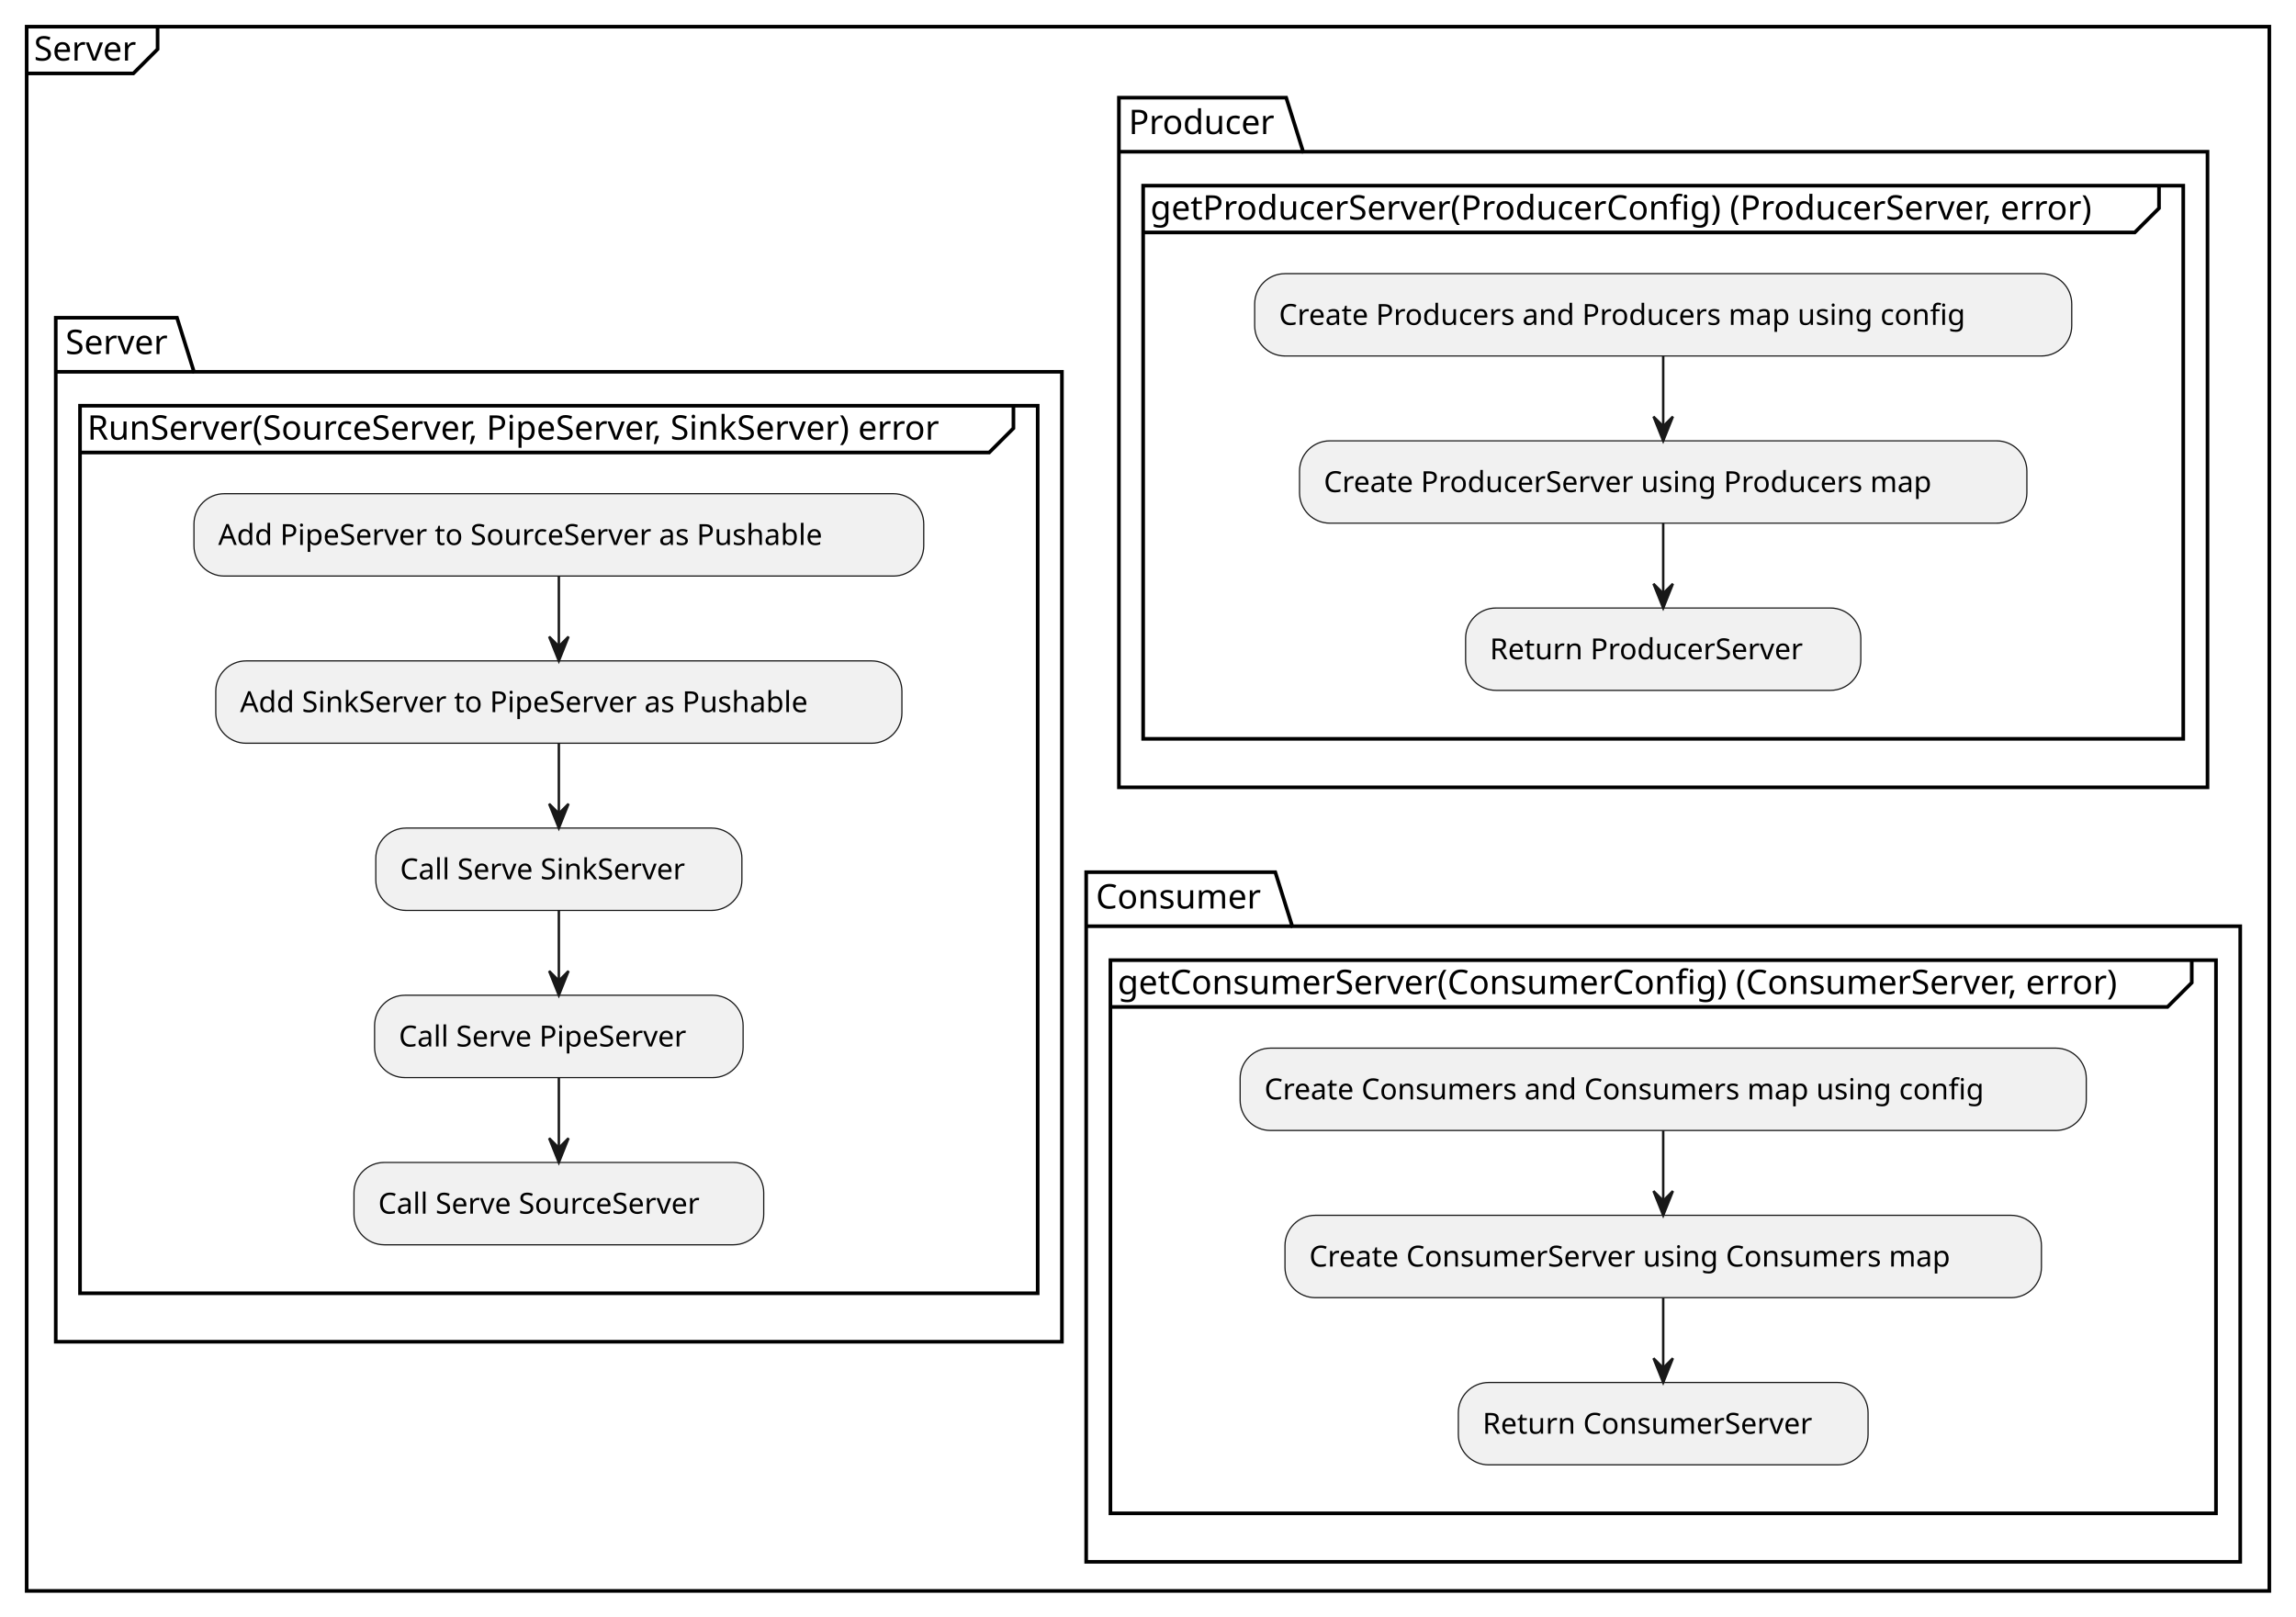
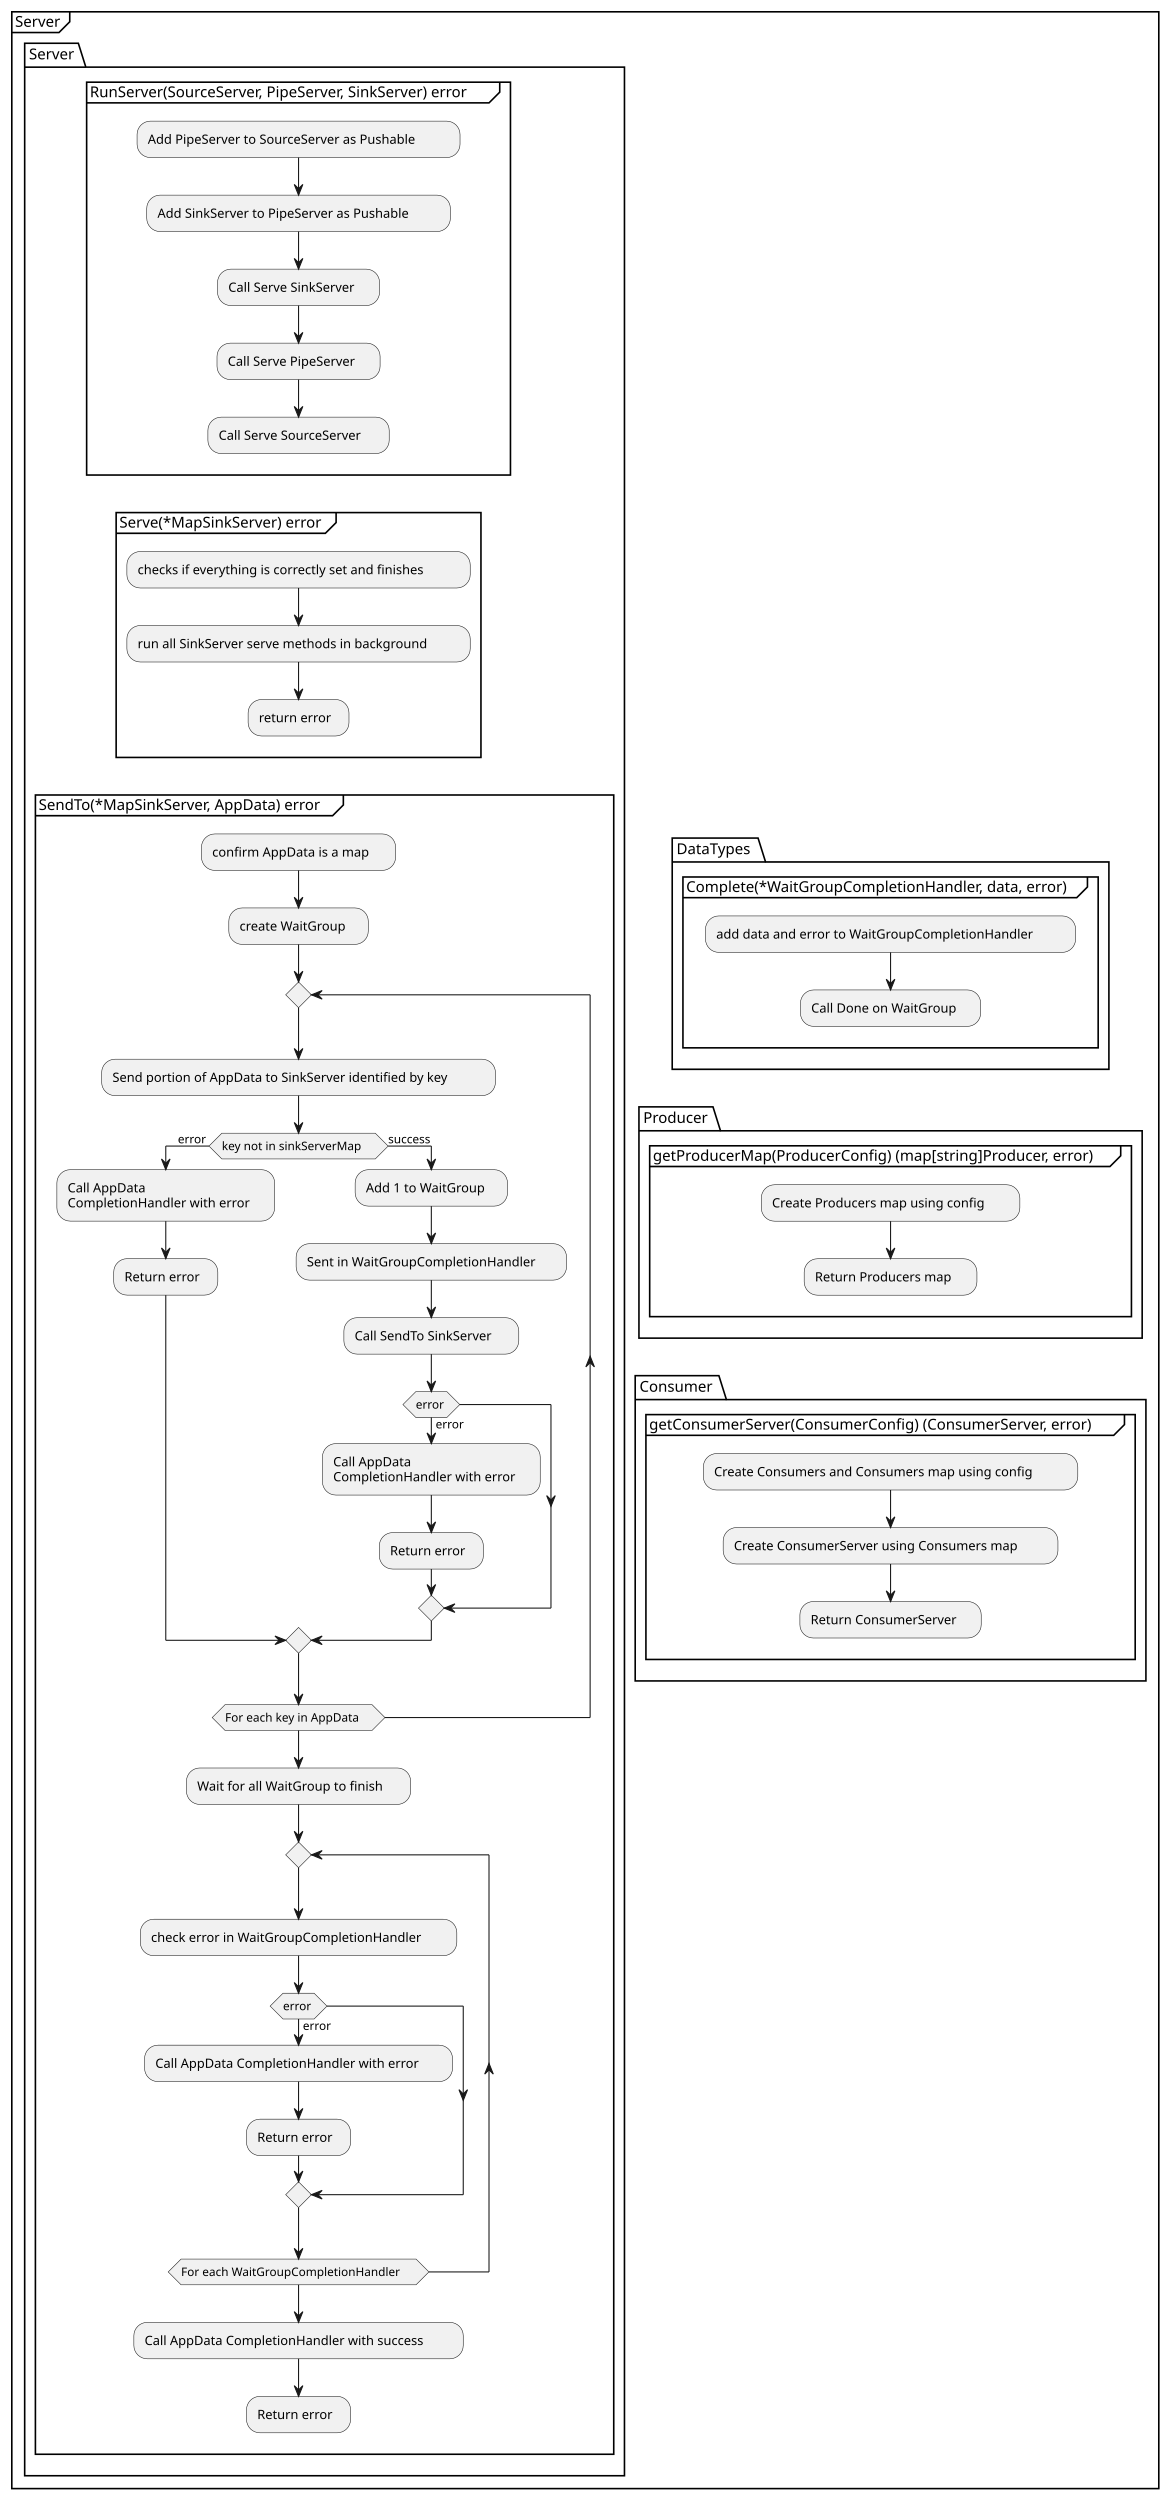
- <svg xmlns="http://www.w3.org/2000/svg" contentStyleType="text/css" height="667px" preserveAspectRatio="none" style="width:947px;height:667px;background:#FFFFFF;" version="1.1" viewBox="0 0 947 667" width="947px" zoomAndPan="magnify">
+ <svg xmlns="http://www.w3.org/2000/svg" contentStyleType="text/css" height="2330px" preserveAspectRatio="none" style="width:1091px;height:2330px;background:#FFFFFF;" version="1.1" viewBox="0 0 1091 2330" width="1091px" zoomAndPan="magnify">
  <defs />
  <g>
-     <rect fill="none" height="645.297" style="stroke:#000000;stroke-width:1.5;" width="925" x="11" y="11" />
+     <rect fill="none" height="2308.375" style="stroke:#000000;stroke-width:1.5;" width="1069" x="11" y="11" />
    <path d="M65,11 L65,20.297 L55,30.297 L11,30.297 " fill="none" style="stroke:#000000;stroke-width:1.5;" />
    <text fill="#000000" font-family="sans-serif" font-size="14" lengthAdjust="spacing" textLength="44" x="14" y="24.995">Server</text>
-     <line style="stroke:none;stroke-width:1.5;" x1="230.5" x2="686" y1="35.297" y2="35.297" />
-     <polygon fill="none" points="23,131.078,73,131.078,80,153.375,438,153.375,438,553.516,23,553.516,23,131.078" style="stroke:#000000;stroke-width:1.5;" />
-     <line style="stroke:#000000;stroke-width:1.5;" x1="23" x2="80" y1="153.375" y2="153.375" />
-     <text fill="#000000" font-family="sans-serif" font-size="14" lengthAdjust="spacing" textLength="44" x="27" y="146.073">Server</text>
-     <rect fill="none" height="366.141" style="stroke:#000000;stroke-width:1.5;" width="395" x="33" y="167.375" />
-     <path d="M418,167.375 L418,176.672 L408,186.672 L33,186.672 " fill="none" style="stroke:#000000;stroke-width:1.5;" />
-     <text fill="#000000" font-family="sans-serif" font-size="14" lengthAdjust="spacing" textLength="375" x="36" y="181.37">RunServer(SourceServer, PipeServer, SinkServer) error</text>
-     <rect fill="#F1F1F1" height="33.969" rx="12.5" ry="12.5" style="stroke:#181818;stroke-width:0.5;" width="301" x="80" y="203.672" />
-     <text fill="#000000" font-family="sans-serif" font-size="12" lengthAdjust="spacing" textLength="281" x="90" y="224.81">Add PipeServer to SourceServer as Pushable</text>
-     <rect fill="#F1F1F1" height="33.969" rx="12.5" ry="12.5" style="stroke:#181818;stroke-width:0.5;" width="283" x="89" y="272.641" />
-     <text fill="#000000" font-family="sans-serif" font-size="12" lengthAdjust="spacing" textLength="263" x="99" y="293.779">Add SinkServer to PipeServer as Pushable</text>
-     <rect fill="#F1F1F1" height="33.969" rx="12.5" ry="12.5" style="stroke:#181818;stroke-width:0.5;" width="151" x="155" y="341.609" />
-     <text fill="#000000" font-family="sans-serif" font-size="12" lengthAdjust="spacing" textLength="131" x="165" y="362.748">Call Serve SinkServer</text>
-     <rect fill="#F1F1F1" height="33.969" rx="12.5" ry="12.5" style="stroke:#181818;stroke-width:0.5;" width="152" x="154.5" y="410.578" />
-     <text fill="#000000" font-family="sans-serif" font-size="12" lengthAdjust="spacing" textLength="132" x="164.5" y="431.717">Call Serve PipeServer</text>
-     <rect fill="#F1F1F1" height="33.969" rx="12.5" ry="12.5" style="stroke:#181818;stroke-width:0.5;" width="169" x="146" y="479.547" />
-     <text fill="#000000" font-family="sans-serif" font-size="12" lengthAdjust="spacing" textLength="149" x="156" y="500.685">Call Serve SourceServer</text>
-     <polygon fill="none" points="461.5,40.297,530.5,40.297,537.5,62.594,910.5,62.594,910.5,324.797,461.5,324.797,461.5,40.297" style="stroke:#000000;stroke-width:1.5;" />
-     <line style="stroke:#000000;stroke-width:1.5;" x1="461.5" x2="537.5" y1="62.594" y2="62.594" />
-     <text fill="#000000" font-family="sans-serif" font-size="14" lengthAdjust="spacing" textLength="63" x="465.5" y="55.292">Producer</text>
-     <rect fill="none" height="228.203" style="stroke:#000000;stroke-width:1.5;" width="429" x="471.5" y="76.594" />
-     <path d="M890.5,76.594 L890.5,85.891 L880.5,95.891 L471.5,95.891 " fill="none" style="stroke:#000000;stroke-width:1.5;" />
-     <text fill="#000000" font-family="sans-serif" font-size="14" lengthAdjust="spacing" textLength="409" x="474.5" y="90.589">getProducerServer(ProducerConfig) (ProducerServer, error)</text>
-     <rect fill="#F1F1F1" height="33.969" rx="12.5" ry="12.5" style="stroke:#181818;stroke-width:0.5;" width="337" x="517.5" y="112.891" />
-     <text fill="#000000" font-family="sans-serif" font-size="12" lengthAdjust="spacing" textLength="317" x="527.5" y="134.029">Create Producers and Producers map using config</text>
-     <rect fill="#F1F1F1" height="33.969" rx="12.5" ry="12.5" style="stroke:#181818;stroke-width:0.5;" width="300" x="536" y="181.859" />
-     <text fill="#000000" font-family="sans-serif" font-size="12" lengthAdjust="spacing" textLength="280" x="546" y="202.998">Create ProducerServer using Producers map</text>
-     <rect fill="#F1F1F1" height="33.969" rx="12.5" ry="12.5" style="stroke:#181818;stroke-width:0.5;" width="163" x="604.5" y="250.828" />
-     <text fill="#000000" font-family="sans-serif" font-size="12" lengthAdjust="spacing" textLength="143" x="614.5" y="271.967">Return ProducerServer</text>
-     <polygon fill="none" points="448,359.797,526,359.797,533,382.094,924,382.094,924,644.297,448,644.297,448,359.797" style="stroke:#000000;stroke-width:1.5;" />
-     <line style="stroke:#000000;stroke-width:1.5;" x1="448" x2="533" y1="382.094" y2="382.094" />
-     <text fill="#000000" font-family="sans-serif" font-size="14" lengthAdjust="spacing" textLength="72" x="452" y="374.792">Consumer</text>
-     <rect fill="none" height="228.203" style="stroke:#000000;stroke-width:1.5;" width="456" x="458" y="396.094" />
-     <path d="M904,396.094 L904,405.391 L894,415.391 L458,415.391 " fill="none" style="stroke:#000000;stroke-width:1.5;" />
-     <text fill="#000000" font-family="sans-serif" font-size="14" lengthAdjust="spacing" textLength="436" x="461" y="410.089">getConsumerServer(ConsumerConfig) (ConsumerServer, error)</text>
-     <rect fill="#F1F1F1" height="33.969" rx="12.5" ry="12.5" style="stroke:#181818;stroke-width:0.5;" width="349" x="511.5" y="432.391" />
-     <text fill="#000000" font-family="sans-serif" font-size="12" lengthAdjust="spacing" textLength="329" x="521.5" y="453.529">Create Consumers and Consumers map using config</text>
-     <rect fill="#F1F1F1" height="33.969" rx="12.5" ry="12.5" style="stroke:#181818;stroke-width:0.5;" width="312" x="530" y="501.359" />
-     <text fill="#000000" font-family="sans-serif" font-size="12" lengthAdjust="spacing" textLength="292" x="540" y="522.498">Create ConsumerServer using Consumers map</text>
-     <rect fill="#F1F1F1" height="33.969" rx="12.5" ry="12.5" style="stroke:#181818;stroke-width:0.5;" width="169" x="601.5" y="570.328" />
-     <text fill="#000000" font-family="sans-serif" font-size="12" lengthAdjust="spacing" textLength="149" x="611.5" y="591.467">Return ConsumerServer</text>
-     <line style="stroke:#181818;stroke-width:1.0;" x1="230.5" x2="230.5" y1="237.641" y2="272.641" />
-     <polygon fill="#181818" points="226.5,262.641,230.5,272.641,234.5,262.641,230.5,266.641" style="stroke:#181818;stroke-width:1.0;" />
-     <line style="stroke:#181818;stroke-width:1.0;" x1="230.5" x2="230.5" y1="306.609" y2="341.609" />
-     <polygon fill="#181818" points="226.5,331.609,230.5,341.609,234.5,331.609,230.5,335.609" style="stroke:#181818;stroke-width:1.0;" />
-     <line style="stroke:#181818;stroke-width:1.0;" x1="230.5" x2="230.5" y1="375.578" y2="410.578" />
-     <polygon fill="#181818" points="226.5,400.578,230.5,410.578,234.5,400.578,230.5,404.578" style="stroke:#181818;stroke-width:1.0;" />
-     <line style="stroke:#181818;stroke-width:1.0;" x1="230.5" x2="230.5" y1="444.547" y2="479.547" />
-     <polygon fill="#181818" points="226.5,469.547,230.5,479.547,234.5,469.547,230.5,473.547" style="stroke:#181818;stroke-width:1.0;" />
-     <line style="stroke:#181818;stroke-width:1.0;" x1="686" x2="686" y1="146.859" y2="181.859" />
-     <polygon fill="#181818" points="682,171.859,686,181.859,690,171.859,686,175.859" style="stroke:#181818;stroke-width:1.0;" />
-     <line style="stroke:#181818;stroke-width:1.0;" x1="686" x2="686" y1="215.828" y2="250.828" />
-     <polygon fill="#181818" points="682,240.828,686,250.828,690,240.828,686,244.828" style="stroke:#181818;stroke-width:1.0;" />
-     <line style="stroke:#181818;stroke-width:1.0;" x1="686" x2="686" y1="466.359" y2="501.359" />
-     <polygon fill="#181818" points="682,491.359,686,501.359,690,491.359,686,495.359" style="stroke:#181818;stroke-width:1.0;" />
-     <line style="stroke:#181818;stroke-width:1.0;" x1="686" x2="686" y1="535.328" y2="570.328" />
-     <polygon fill="#181818" points="682,560.328,686,570.328,690,560.328,686,564.328" style="stroke:#181818;stroke-width:1.0;" />
+     <line style="stroke:none;stroke-width:1.5;" x1="278.25" x2="830" y1="35.297" y2="35.297" />
+     <polygon fill="none" points="23,40.297,73,40.297,80,62.594,582,62.594,582,2307.375,23,2307.375,23,40.297" style="stroke:#000000;stroke-width:1.5;" />
+     <line style="stroke:#000000;stroke-width:1.5;" x1="23" x2="80" y1="62.594" y2="62.594" />
+     <text fill="#000000" font-family="sans-serif" font-size="14" lengthAdjust="spacing" textLength="44" x="27" y="55.292">Server</text>
+     <rect fill="none" height="366.141" style="stroke:#000000;stroke-width:1.5;" width="395" x="80.75" y="76.594" />
+     <path d="M465.75,76.594 L465.75,85.891 L455.75,95.891 L80.75,95.891 " fill="none" style="stroke:#000000;stroke-width:1.5;" />
+     <text fill="#000000" font-family="sans-serif" font-size="14" lengthAdjust="spacing" textLength="375" x="83.75" y="90.589">RunServer(SourceServer, PipeServer, SinkServer) error</text>
+     <rect fill="#F1F1F1" height="33.969" rx="12.5" ry="12.5" style="stroke:#181818;stroke-width:0.5;" width="301" x="127.75" y="112.891" />
+     <text fill="#000000" font-family="sans-serif" font-size="12" lengthAdjust="spacing" textLength="281" x="137.75" y="134.029">Add PipeServer to SourceServer as Pushable</text>
+     <rect fill="#F1F1F1" height="33.969" rx="12.5" ry="12.5" style="stroke:#181818;stroke-width:0.5;" width="283" x="136.75" y="181.859" />
+     <text fill="#000000" font-family="sans-serif" font-size="12" lengthAdjust="spacing" textLength="263" x="146.75" y="202.998">Add SinkServer to PipeServer as Pushable</text>
+     <rect fill="#F1F1F1" height="33.969" rx="12.5" ry="12.5" style="stroke:#181818;stroke-width:0.5;" width="151" x="202.75" y="250.828" />
+     <text fill="#000000" font-family="sans-serif" font-size="12" lengthAdjust="spacing" textLength="131" x="212.75" y="271.967">Call Serve SinkServer</text>
+     <rect fill="#F1F1F1" height="33.969" rx="12.5" ry="12.5" style="stroke:#181818;stroke-width:0.5;" width="152" x="202.25" y="319.797" />
+     <text fill="#000000" font-family="sans-serif" font-size="12" lengthAdjust="spacing" textLength="132" x="212.25" y="340.935">Call Serve PipeServer</text>
+     <rect fill="#F1F1F1" height="33.969" rx="12.5" ry="12.5" style="stroke:#181818;stroke-width:0.5;" width="169" x="193.75" y="388.766" />
+     <text fill="#000000" font-family="sans-serif" font-size="12" lengthAdjust="spacing" textLength="149" x="203.75" y="409.904">Call Serve SourceServer</text>
+     <rect fill="none" height="228.203" style="stroke:#000000;stroke-width:1.5;" width="340" x="108.25" y="477.734" />
+     <path d="M313.25,477.734 L313.25,487.031 L303.25,497.031 L108.25,497.031 " fill="none" style="stroke:#000000;stroke-width:1.5;" />
+     <text fill="#000000" font-family="sans-serif" font-size="14" lengthAdjust="spacing" textLength="195" x="111.25" y="491.729">Serve(*MapSinkServer) error</text>
+     <rect fill="#F1F1F1" height="33.969" rx="12.5" ry="12.5" style="stroke:#181818;stroke-width:0.5;" width="320" x="118.25" y="514.031" />
+     <text fill="#000000" font-family="sans-serif" font-size="12" lengthAdjust="spacing" textLength="300" x="128.25" y="535.17">checks if everything is correctly set and finishes</text>
+     <rect fill="#F1F1F1" height="33.969" rx="12.5" ry="12.5" style="stroke:#181818;stroke-width:0.5;" width="320" x="118.25" y="583" />
+     <text fill="#000000" font-family="sans-serif" font-size="12" lengthAdjust="spacing" textLength="300" x="128.25" y="604.139">run all SinkServer serve methods in background</text>
+     <rect fill="#F1F1F1" height="33.969" rx="12.5" ry="12.5" style="stroke:#181818;stroke-width:0.5;" width="94" x="231.25" y="651.969" />
+     <text fill="#000000" font-family="sans-serif" font-size="12" lengthAdjust="spacing" textLength="74" x="241.25" y="673.107">return error</text>
+     <rect fill="none" height="1546.438" style="stroke:#000000;stroke-width:1.5;" width="539" x="33" y="740.938" />
+     <path d="M320,740.938 L320,750.234 L310,760.234 L33,760.234 " fill="none" style="stroke:#000000;stroke-width:1.5;" />
+     <text fill="#000000" font-family="sans-serif" font-size="14" lengthAdjust="spacing" textLength="277" x="36" y="754.933">SendTo(*MapSinkServer, AppData) error</text>
+     <rect fill="#F1F1F1" height="33.969" rx="12.5" ry="12.5" style="stroke:#181818;stroke-width:0.5;" width="181" x="187.75" y="777.234" />
+     <text fill="#000000" font-family="sans-serif" font-size="12" lengthAdjust="spacing" textLength="161" x="197.75" y="798.373">confirm AppData is a map</text>
+     <rect fill="#F1F1F1" height="33.969" rx="12.5" ry="12.5" style="stroke:#181818;stroke-width:0.5;" width="130" x="213.25" y="846.203" />
+     <text fill="#000000" font-family="sans-serif" font-size="12" lengthAdjust="spacing" textLength="110" x="223.25" y="867.342">create WaitGroup</text>
+     <rect fill="#F1F1F1" height="33.969" rx="12.5" ry="12.5" style="stroke:#181818;stroke-width:0.5;" width="367" x="94.75" y="987.172" />
+     <text fill="#000000" font-family="sans-serif" font-size="12" lengthAdjust="spacing" textLength="347" x="104.75" y="1008.311">Send portion of AppData to SinkServer identified by key</text>
+     <polygon fill="#F1F1F1" points="206.75,1056.141,349.75,1056.141,361.75,1068.141,349.75,1080.141,206.75,1080.141,194.75,1068.141,206.75,1056.141" style="stroke:#181818;stroke-width:0.5;" />
+     <text fill="#000000" font-family="sans-serif" font-size="11" lengthAdjust="spacing" textLength="143" x="206.75" y="1071.949">key not in sinkServerMap</text>
+     <text fill="#000000" font-family="sans-serif" font-size="11" lengthAdjust="spacing" textLength="29" x="165.75" y="1065.546">error</text>
+     <text fill="#000000" font-family="sans-serif" font-size="11" lengthAdjust="spacing" textLength="47" x="361.75" y="1065.546">success</text>
+     <rect fill="#F1F1F1" height="47.938" rx="12.5" ry="12.5" style="stroke:#181818;stroke-width:0.5;" width="203" x="53" y="1090.141" />
+     <text fill="#000000" font-family="sans-serif" font-size="12" lengthAdjust="spacing" textLength="80" x="63" y="1111.279">Call AppData</text>
+     <text fill="#000000" font-family="sans-serif" font-size="12" lengthAdjust="spacing" textLength="183" x="63" y="1125.248">CompletionHandler with error</text>
+     <rect fill="#F1F1F1" height="33.969" rx="12.5" ry="12.5" style="stroke:#181818;stroke-width:0.5;" width="97" x="106" y="1173.078" />
+     <text fill="#000000" font-family="sans-serif" font-size="12" lengthAdjust="spacing" textLength="77" x="116" y="1194.217">Return error</text>
+     <rect fill="#F1F1F1" height="33.969" rx="12.5" ry="12.5" style="stroke:#181818;stroke-width:0.5;" width="142" x="331" y="1090.141" />
+     <text fill="#000000" font-family="sans-serif" font-size="12" lengthAdjust="spacing" textLength="122" x="341" y="1111.279">Add 1 to WaitGroup</text>
+     <rect fill="#F1F1F1" height="33.969" rx="12.5" ry="12.5" style="stroke:#181818;stroke-width:0.5;" width="252" x="276" y="1159.109" />
+     <text fill="#000000" font-family="sans-serif" font-size="12" lengthAdjust="spacing" textLength="232" x="286" y="1180.248">Sent in WaitGroupCompletionHandler</text>
+     <rect fill="#F1F1F1" height="33.969" rx="12.5" ry="12.5" style="stroke:#181818;stroke-width:0.5;" width="163" x="320.5" y="1228.078" />
+     <text fill="#000000" font-family="sans-serif" font-size="12" lengthAdjust="spacing" textLength="143" x="330.5" y="1249.217">Call SendTo SinkServer</text>
+     <rect fill="#F1F1F1" height="47.938" rx="12.5" ry="12.5" style="stroke:#181818;stroke-width:0.5;" width="203" x="300.5" y="1345.449" />
+     <text fill="#000000" font-family="sans-serif" font-size="12" lengthAdjust="spacing" textLength="80" x="310.5" y="1366.588">Call AppData</text>
+     <text fill="#000000" font-family="sans-serif" font-size="12" lengthAdjust="spacing" textLength="183" x="310.5" y="1380.557">CompletionHandler with error</text>
+     <rect fill="#F1F1F1" height="33.969" rx="12.5" ry="12.5" style="stroke:#181818;stroke-width:0.5;" width="97" x="353.5" y="1428.387" />
+     <text fill="#000000" font-family="sans-serif" font-size="12" lengthAdjust="spacing" textLength="77" x="363.5" y="1449.525">Return error</text>
+     <polygon fill="#F1F1F1" points="387.5,1297.047,416.5,1297.047,428.5,1309.047,416.5,1321.047,387.5,1321.047,375.5,1309.047,387.5,1297.047" style="stroke:#181818;stroke-width:0.5;" />
+     <text fill="#000000" font-family="sans-serif" font-size="11" lengthAdjust="spacing" textLength="29" x="406" y="1331.257">error</text>
+     <text fill="#000000" font-family="sans-serif" font-size="11" lengthAdjust="spacing" textLength="29" x="387.5" y="1312.855">error</text>
+     <polygon fill="#F1F1F1" points="402,1486.758,414,1498.758,402,1510.758,390,1498.758,402,1486.758" style="stroke:#181818;stroke-width:0.5;" />
+     <polygon fill="#F1F1F1" points="278.25,1516.758,290.25,1528.758,278.25,1540.758,266.25,1528.758,278.25,1516.758" style="stroke:#181818;stroke-width:0.5;" />
+     <polygon fill="#F1F1F1" points="278.25,915.172,290.25,927.172,278.25,939.172,266.25,927.172,278.25,915.172" style="stroke:#181818;stroke-width:0.5;" />
+     <polygon fill="#F1F1F1" points="209.75,1588.758,346.75,1588.758,358.75,1600.758,346.75,1612.758,209.75,1612.758,197.75,1600.758,209.75,1588.758" style="stroke:#181818;stroke-width:0.5;" />
+     <text fill="#000000" font-family="sans-serif" font-size="11" lengthAdjust="spacing" textLength="137" x="209.75" y="1604.566">For each key in AppData</text>
+     <rect fill="#F1F1F1" height="33.969" rx="12.5" ry="12.5" style="stroke:#181818;stroke-width:0.5;" width="209" x="173.75" y="1647.758" />
+     <text fill="#000000" font-family="sans-serif" font-size="12" lengthAdjust="spacing" textLength="189" x="183.75" y="1668.897">Wait for all WaitGroup to finish</text>
+     <rect fill="#F1F1F1" height="33.969" rx="12.5" ry="12.5" style="stroke:#181818;stroke-width:0.5;" width="295" x="130.75" y="1788.727" />
+     <text fill="#000000" font-family="sans-serif" font-size="12" lengthAdjust="spacing" textLength="275" x="140.75" y="1809.865">check error in WaitGroupCompletionHandler</text>
+     <rect fill="#F1F1F1" height="33.969" rx="12.5" ry="12.5" style="stroke:#181818;stroke-width:0.5;" width="287" x="134.75" y="1906.098" />
+     <text fill="#000000" font-family="sans-serif" font-size="12" lengthAdjust="spacing" textLength="267" x="144.75" y="1927.236">Call AppData CompletionHandler with error</text>
+     <rect fill="#F1F1F1" height="33.969" rx="12.5" ry="12.5" style="stroke:#181818;stroke-width:0.5;" width="97" x="229.75" y="1975.066" />
+     <text fill="#000000" font-family="sans-serif" font-size="12" lengthAdjust="spacing" textLength="77" x="239.75" y="1996.205">Return error</text>
+     <polygon fill="#F1F1F1" points="263.75,1857.695,292.75,1857.695,304.75,1869.695,292.75,1881.695,263.75,1881.695,251.75,1869.695,263.75,1857.695" style="stroke:#181818;stroke-width:0.5;" />
+     <text fill="#000000" font-family="sans-serif" font-size="11" lengthAdjust="spacing" textLength="29" x="282.25" y="1891.906">error</text>
+     <text fill="#000000" font-family="sans-serif" font-size="11" lengthAdjust="spacing" textLength="29" x="263.75" y="1873.503">error</text>
+     <polygon fill="#F1F1F1" points="278.25,2033.438,290.25,2045.438,278.25,2057.438,266.25,2045.438,278.25,2033.438" style="stroke:#181818;stroke-width:0.5;" />
+     <polygon fill="#F1F1F1" points="278.25,1716.727,290.25,1728.727,278.25,1740.727,266.25,1728.727,278.25,1716.727" style="stroke:#181818;stroke-width:0.5;" />
+     <polygon fill="#F1F1F1" points="168.75,2105.438,387.75,2105.438,399.75,2117.438,387.75,2129.438,168.75,2129.438,156.75,2117.438,168.75,2105.438" style="stroke:#181818;stroke-width:0.5;" />
+     <text fill="#000000" font-family="sans-serif" font-size="11" lengthAdjust="spacing" textLength="219" x="168.75" y="2121.246">For each WaitGroupCompletionHandler</text>
+     <rect fill="#F1F1F1" height="33.969" rx="12.5" ry="12.5" style="stroke:#181818;stroke-width:0.5;" width="307" x="124.75" y="2164.438" />
+     <text fill="#000000" font-family="sans-serif" font-size="12" lengthAdjust="spacing" textLength="287" x="134.75" y="2185.576">Call AppData CompletionHandler with success</text>
+     <rect fill="#F1F1F1" height="33.969" rx="12.5" ry="12.5" style="stroke:#181818;stroke-width:0.5;" width="97" x="229.75" y="2233.406" />
+     <text fill="#000000" font-family="sans-serif" font-size="12" lengthAdjust="spacing" textLength="77" x="239.75" y="2254.545">Return error</text>
+     <polygon fill="none" points="626.5,781.055,706.5,781.055,713.5,803.352,1033.5,803.352,1033.5,996.586,626.5,996.586,626.5,781.055" style="stroke:#000000;stroke-width:1.5;" />
+     <line style="stroke:#000000;stroke-width:1.5;" x1="626.5" x2="713.5" y1="803.352" y2="803.352" />
+     <text fill="#000000" font-family="sans-serif" font-size="14" lengthAdjust="spacing" textLength="74" x="630.5" y="796.05">DataTypes</text>
+     <rect fill="none" height="159.234" style="stroke:#000000;stroke-width:1.5;" width="387" x="636.5" y="817.352" />
+     <path d="M1013.5,817.352 L1013.5,826.648 L1003.5,836.648 L636.5,836.648 " fill="none" style="stroke:#000000;stroke-width:1.5;" />
+     <text fill="#000000" font-family="sans-serif" font-size="14" lengthAdjust="spacing" textLength="367" x="639.5" y="831.347">Complete(*WaitGroupCompletionHandler, data, error)</text>
+     <rect fill="#F1F1F1" height="33.969" rx="12.5" ry="12.5" style="stroke:#181818;stroke-width:0.5;" width="345" x="657.5" y="853.648" />
+     <text fill="#000000" font-family="sans-serif" font-size="12" lengthAdjust="spacing" textLength="325" x="667.5" y="874.787">add data and error to WaitGroupCompletionHandler</text>
+     <rect fill="#F1F1F1" height="33.969" rx="12.5" ry="12.5" style="stroke:#181818;stroke-width:0.5;" width="168" x="746" y="922.617" />
+     <text fill="#000000" font-family="sans-serif" font-size="12" lengthAdjust="spacing" textLength="148" x="756" y="943.756">Call Done on WaitGroup</text>
+     <polygon fill="none" points="595.5,1031.586,664.5,1031.586,671.5,1053.883,1064.5,1053.883,1064.5,1247.117,595.5,1247.117,595.5,1031.586" style="stroke:#000000;stroke-width:1.5;" />
+     <line style="stroke:#000000;stroke-width:1.5;" x1="595.5" x2="671.5" y1="1053.883" y2="1053.883" />
+     <text fill="#000000" font-family="sans-serif" font-size="14" lengthAdjust="spacing" textLength="63" x="599.5" y="1046.581">Producer</text>
+     <rect fill="none" height="159.234" style="stroke:#000000;stroke-width:1.5;" width="449" x="605.5" y="1067.883" />
+     <path d="M1044.5,1067.883 L1044.5,1077.18 L1034.5,1087.18 L605.5,1087.18 " fill="none" style="stroke:#000000;stroke-width:1.5;" />
+     <text fill="#000000" font-family="sans-serif" font-size="14" lengthAdjust="spacing" textLength="429" x="608.5" y="1081.878">getProducerMap(ProducerConfig) (map[string]Producer, error)</text>
+     <rect fill="#F1F1F1" height="33.969" rx="12.5" ry="12.5" style="stroke:#181818;stroke-width:0.5;" width="241" x="709.5" y="1104.18" />
+     <text fill="#000000" font-family="sans-serif" font-size="12" lengthAdjust="spacing" textLength="221" x="719.5" y="1125.318">Create Producers map using config</text>
+     <rect fill="#F1F1F1" height="33.969" rx="12.5" ry="12.5" style="stroke:#181818;stroke-width:0.5;" width="161" x="749.5" y="1173.148" />
+     <text fill="#000000" font-family="sans-serif" font-size="12" lengthAdjust="spacing" textLength="141" x="759.5" y="1194.287">Return Producers map</text>
+     <polygon fill="none" points="592,1282.117,670,1282.117,677,1304.414,1068,1304.414,1068,1566.617,592,1566.617,592,1282.117" style="stroke:#000000;stroke-width:1.5;" />
+     <line style="stroke:#000000;stroke-width:1.5;" x1="592" x2="677" y1="1304.414" y2="1304.414" />
+     <text fill="#000000" font-family="sans-serif" font-size="14" lengthAdjust="spacing" textLength="72" x="596" y="1297.112">Consumer</text>
+     <rect fill="none" height="228.203" style="stroke:#000000;stroke-width:1.5;" width="456" x="602" y="1318.414" />
+     <path d="M1048,1318.414 L1048,1327.711 L1038,1337.711 L602,1337.711 " fill="none" style="stroke:#000000;stroke-width:1.5;" />
+     <text fill="#000000" font-family="sans-serif" font-size="14" lengthAdjust="spacing" textLength="436" x="605" y="1332.409">getConsumerServer(ConsumerConfig) (ConsumerServer, error)</text>
+     <rect fill="#F1F1F1" height="33.969" rx="12.5" ry="12.5" style="stroke:#181818;stroke-width:0.5;" width="349" x="655.5" y="1354.711" />
+     <text fill="#000000" font-family="sans-serif" font-size="12" lengthAdjust="spacing" textLength="329" x="665.5" y="1375.85">Create Consumers and Consumers map using config</text>
+     <rect fill="#F1F1F1" height="33.969" rx="12.5" ry="12.5" style="stroke:#181818;stroke-width:0.5;" width="312" x="674" y="1423.68" />
+     <text fill="#000000" font-family="sans-serif" font-size="12" lengthAdjust="spacing" textLength="292" x="684" y="1444.818">Create ConsumerServer using Consumers map</text>
+     <rect fill="#F1F1F1" height="33.969" rx="12.5" ry="12.5" style="stroke:#181818;stroke-width:0.5;" width="169" x="745.5" y="1492.648" />
+     <text fill="#000000" font-family="sans-serif" font-size="12" lengthAdjust="spacing" textLength="149" x="755.5" y="1513.787">Return ConsumerServer</text>
+     <line style="stroke:#181818;stroke-width:1.0;" x1="278.25" x2="278.25" y1="146.859" y2="181.859" />
+     <polygon fill="#181818" points="274.25,171.859,278.25,181.859,282.25,171.859,278.25,175.859" style="stroke:#181818;stroke-width:1.0;" />
+     <line style="stroke:#181818;stroke-width:1.0;" x1="278.25" x2="278.25" y1="215.828" y2="250.828" />
+     <polygon fill="#181818" points="274.25,240.828,278.25,250.828,282.25,240.828,278.25,244.828" style="stroke:#181818;stroke-width:1.0;" />
+     <line style="stroke:#181818;stroke-width:1.0;" x1="278.25" x2="278.25" y1="284.797" y2="319.797" />
+     <polygon fill="#181818" points="274.25,309.797,278.25,319.797,282.25,309.797,278.25,313.797" style="stroke:#181818;stroke-width:1.0;" />
+     <line style="stroke:#181818;stroke-width:1.0;" x1="278.25" x2="278.25" y1="353.766" y2="388.766" />
+     <polygon fill="#181818" points="274.25,378.766,278.25,388.766,282.25,378.766,278.25,382.766" style="stroke:#181818;stroke-width:1.0;" />
+     <line style="stroke:#181818;stroke-width:1.0;" x1="278.25" x2="278.25" y1="548" y2="583" />
+     <polygon fill="#181818" points="274.25,573,278.25,583,282.25,573,278.25,577" style="stroke:#181818;stroke-width:1.0;" />
+     <line style="stroke:#181818;stroke-width:1.0;" x1="278.25" x2="278.25" y1="616.969" y2="651.969" />
+     <polygon fill="#181818" points="274.25,641.969,278.25,651.969,282.25,641.969,278.25,645.969" style="stroke:#181818;stroke-width:1.0;" />
+     <line style="stroke:#181818;stroke-width:1.0;" x1="278.25" x2="278.25" y1="811.203" y2="846.203" />
+     <polygon fill="#181818" points="274.25,836.203,278.25,846.203,282.25,836.203,278.25,840.203" style="stroke:#181818;stroke-width:1.0;" />
+     <line style="stroke:#181818;stroke-width:1.0;" x1="154.5" x2="154.5" y1="1138.078" y2="1173.078" />
+     <polygon fill="#181818" points="150.5,1163.078,154.5,1173.078,158.5,1163.078,154.5,1167.078" style="stroke:#181818;stroke-width:1.0;" />
+     <line style="stroke:#181818;stroke-width:1.0;" x1="402" x2="402" y1="1124.109" y2="1159.109" />
+     <polygon fill="#181818" points="398,1149.109,402,1159.109,406,1149.109,402,1153.109" style="stroke:#181818;stroke-width:1.0;" />
+     <line style="stroke:#181818;stroke-width:1.0;" x1="402" x2="402" y1="1193.078" y2="1228.078" />
+     <polygon fill="#181818" points="398,1218.078,402,1228.078,406,1218.078,402,1222.078" style="stroke:#181818;stroke-width:1.0;" />
+     <line style="stroke:#181818;stroke-width:1.0;" x1="402" x2="402" y1="1393.387" y2="1428.387" />
+     <polygon fill="#181818" points="398,1418.387,402,1428.387,406,1418.387,402,1422.387" style="stroke:#181818;stroke-width:1.0;" />
+     <line style="stroke:#181818;stroke-width:1.0;" x1="402" x2="402" y1="1321.047" y2="1345.449" />
+     <polygon fill="#181818" points="398,1335.449,402,1345.449,406,1335.449,402,1339.449" style="stroke:#181818;stroke-width:1.0;" />
+     <line style="stroke:#181818;stroke-width:1.0;" x1="428.5" x2="513.5" y1="1309.047" y2="1309.047" />
+     <polygon fill="#181818" points="509.5,1393.902,513.5,1403.902,517.5,1393.902,513.5,1397.902" style="stroke:#181818;stroke-width:1.0;" />
+     <line style="stroke:#181818;stroke-width:1.0;" x1="513.5" x2="513.5" y1="1309.047" y2="1498.758" />
+     <line style="stroke:#181818;stroke-width:1.0;" x1="513.5" x2="414" y1="1498.758" y2="1498.758" />
+     <polygon fill="#181818" points="424,1494.758,414,1498.758,424,1502.758,420,1498.758" style="stroke:#181818;stroke-width:1.0;" />
+     <line style="stroke:#181818;stroke-width:1.0;" x1="402" x2="402" y1="1462.355" y2="1486.758" />
+     <polygon fill="#181818" points="398,1476.758,402,1486.758,406,1476.758,402,1480.758" style="stroke:#181818;stroke-width:1.0;" />
+     <line style="stroke:#181818;stroke-width:1.0;" x1="402" x2="402" y1="1262.047" y2="1297.047" />
+     <polygon fill="#181818" points="398,1287.047,402,1297.047,406,1287.047,402,1291.047" style="stroke:#181818;stroke-width:1.0;" />
+     <line style="stroke:#181818;stroke-width:1.0;" x1="194.75" x2="154.5" y1="1068.141" y2="1068.141" />
+     <line style="stroke:#181818;stroke-width:1.0;" x1="154.5" x2="154.5" y1="1068.141" y2="1090.141" />
+     <polygon fill="#181818" points="150.5,1080.141,154.5,1090.141,158.5,1080.141,154.5,1084.141" style="stroke:#181818;stroke-width:1.0;" />
+     <line style="stroke:#181818;stroke-width:1.0;" x1="361.75" x2="402" y1="1068.141" y2="1068.141" />
+     <line style="stroke:#181818;stroke-width:1.0;" x1="402" x2="402" y1="1068.141" y2="1090.141" />
+     <polygon fill="#181818" points="398,1080.141,402,1090.141,406,1080.141,402,1084.141" style="stroke:#181818;stroke-width:1.0;" />
+     <line style="stroke:#181818;stroke-width:1.0;" x1="154.5" x2="154.5" y1="1207.047" y2="1528.758" />
+     <line style="stroke:#181818;stroke-width:1.0;" x1="154.5" x2="266.25" y1="1528.758" y2="1528.758" />
+     <polygon fill="#181818" points="256.25,1524.758,266.25,1528.758,256.25,1532.758,260.25,1528.758" style="stroke:#181818;stroke-width:1.0;" />
+     <line style="stroke:#181818;stroke-width:1.0;" x1="402" x2="402" y1="1510.758" y2="1528.758" />
+     <line style="stroke:#181818;stroke-width:1.0;" x1="402" x2="290.25" y1="1528.758" y2="1528.758" />
+     <polygon fill="#181818" points="300.25,1524.758,290.25,1528.758,300.25,1532.758,296.25,1528.758" style="stroke:#181818;stroke-width:1.0;" />
+     <line style="stroke:#181818;stroke-width:1.0;" x1="278.25" x2="278.25" y1="1021.141" y2="1056.141" />
+     <polygon fill="#181818" points="274.25,1046.141,278.25,1056.141,282.25,1046.141,278.25,1050.141" style="stroke:#181818;stroke-width:1.0;" />
+     <line style="stroke:#181818;stroke-width:1.0;" x1="278.25" x2="278.25" y1="939.172" y2="987.172" />
+     <polygon fill="#181818" points="274.25,977.172,278.25,987.172,282.25,977.172,278.25,981.172" style="stroke:#181818;stroke-width:1.0;" />
+     <line style="stroke:#181818;stroke-width:1.0;" x1="358.75" x2="550" y1="1600.758" y2="1600.758" />
+     <polygon fill="#181818" points="546,1273.965,550,1263.965,554,1273.965,550,1269.965" style="stroke:#181818;stroke-width:1.0;" />
+     <line style="stroke:#181818;stroke-width:1.0;" x1="550" x2="550" y1="927.172" y2="1600.758" />
+     <line style="stroke:#181818;stroke-width:1.0;" x1="550" x2="290.25" y1="927.172" y2="927.172" />
+     <polygon fill="#181818" points="300.25,923.172,290.25,927.172,300.25,931.172,296.25,927.172" style="stroke:#181818;stroke-width:1.0;" />
+     <line style="stroke:#181818;stroke-width:1.0;" x1="278.25" x2="278.25" y1="1540.758" y2="1588.758" />
+     <polygon fill="#181818" points="274.25,1578.758,278.25,1588.758,282.25,1578.758,278.25,1582.758" style="stroke:#181818;stroke-width:1.0;" />
+     <line style="stroke:#181818;stroke-width:1.0;" x1="278.25" x2="278.25" y1="880.172" y2="915.172" />
+     <polygon fill="#181818" points="274.25,905.172,278.25,915.172,282.25,905.172,278.25,909.172" style="stroke:#181818;stroke-width:1.0;" />
+     <line style="stroke:#181818;stroke-width:1.0;" x1="278.25" x2="278.25" y1="1612.758" y2="1647.758" />
+     <polygon fill="#181818" points="274.25,1637.758,278.25,1647.758,282.25,1637.758,278.25,1641.758" style="stroke:#181818;stroke-width:1.0;" />
+     <line style="stroke:#181818;stroke-width:1.0;" x1="278.25" x2="278.25" y1="1940.066" y2="1975.066" />
+     <polygon fill="#181818" points="274.25,1965.066,278.25,1975.066,282.25,1965.066,278.25,1969.066" style="stroke:#181818;stroke-width:1.0;" />
+     <line style="stroke:#181818;stroke-width:1.0;" x1="278.25" x2="278.25" y1="1881.695" y2="1906.098" />
+     <polygon fill="#181818" points="274.25,1896.098,278.25,1906.098,282.25,1896.098,278.25,1900.098" style="stroke:#181818;stroke-width:1.0;" />
+     <line style="stroke:#181818;stroke-width:1.0;" x1="304.75" x2="431.75" y1="1869.695" y2="1869.695" />
+     <polygon fill="#181818" points="427.75,1947.566,431.75,1957.566,435.75,1947.566,431.75,1951.566" style="stroke:#181818;stroke-width:1.0;" />
+     <line style="stroke:#181818;stroke-width:1.0;" x1="431.75" x2="431.75" y1="1869.695" y2="2045.438" />
+     <line style="stroke:#181818;stroke-width:1.0;" x1="431.75" x2="290.25" y1="2045.438" y2="2045.438" />
+     <polygon fill="#181818" points="300.25,2041.438,290.25,2045.438,300.25,2049.438,296.25,2045.438" style="stroke:#181818;stroke-width:1.0;" />
+     <line style="stroke:#181818;stroke-width:1.0;" x1="278.25" x2="278.25" y1="2009.035" y2="2033.438" />
+     <polygon fill="#181818" points="274.25,2023.438,278.25,2033.438,282.25,2023.438,278.25,2027.438" style="stroke:#181818;stroke-width:1.0;" />
+     <line style="stroke:#181818;stroke-width:1.0;" x1="278.25" x2="278.25" y1="1822.695" y2="1857.695" />
+     <polygon fill="#181818" points="274.25,1847.695,278.25,1857.695,282.25,1847.695,278.25,1851.695" style="stroke:#181818;stroke-width:1.0;" />
+     <line style="stroke:#181818;stroke-width:1.0;" x1="278.25" x2="278.25" y1="1740.727" y2="1788.727" />
+     <polygon fill="#181818" points="274.25,1778.727,278.25,1788.727,282.25,1778.727,278.25,1782.727" style="stroke:#181818;stroke-width:1.0;" />
+     <line style="stroke:#181818;stroke-width:1.0;" x1="399.75" x2="455.75" y1="2117.438" y2="2117.438" />
+     <polygon fill="#181818" points="451.75,1933.082,455.75,1923.082,459.75,1933.082,455.75,1929.082" style="stroke:#181818;stroke-width:1.0;" />
+     <line style="stroke:#181818;stroke-width:1.0;" x1="455.75" x2="455.75" y1="1728.727" y2="2117.438" />
+     <line style="stroke:#181818;stroke-width:1.0;" x1="455.75" x2="290.25" y1="1728.727" y2="1728.727" />
+     <polygon fill="#181818" points="300.25,1724.727,290.25,1728.727,300.25,1732.727,296.25,1728.727" style="stroke:#181818;stroke-width:1.0;" />
+     <line style="stroke:#181818;stroke-width:1.0;" x1="278.25" x2="278.25" y1="2057.438" y2="2105.438" />
+     <polygon fill="#181818" points="274.25,2095.438,278.25,2105.438,282.25,2095.438,278.25,2099.438" style="stroke:#181818;stroke-width:1.0;" />
+     <line style="stroke:#181818;stroke-width:1.0;" x1="278.25" x2="278.25" y1="1681.727" y2="1716.727" />
+     <polygon fill="#181818" points="274.25,1706.727,278.25,1716.727,282.25,1706.727,278.25,1710.727" style="stroke:#181818;stroke-width:1.0;" />
+     <line style="stroke:#181818;stroke-width:1.0;" x1="278.25" x2="278.25" y1="2129.438" y2="2164.438" />
+     <polygon fill="#181818" points="274.25,2154.438,278.25,2164.438,282.25,2154.438,278.25,2158.438" style="stroke:#181818;stroke-width:1.0;" />
+     <line style="stroke:#181818;stroke-width:1.0;" x1="278.25" x2="278.25" y1="2198.406" y2="2233.406" />
+     <polygon fill="#181818" points="274.25,2223.406,278.25,2233.406,282.25,2223.406,278.25,2227.406" style="stroke:#181818;stroke-width:1.0;" />
+     <line style="stroke:#181818;stroke-width:1.0;" x1="830" x2="830" y1="887.617" y2="922.617" />
+     <polygon fill="#181818" points="826,912.617,830,922.617,834,912.617,830,916.617" style="stroke:#181818;stroke-width:1.0;" />
+     <line style="stroke:#181818;stroke-width:1.0;" x1="830" x2="830" y1="1138.148" y2="1173.148" />
+     <polygon fill="#181818" points="826,1163.148,830,1173.148,834,1163.148,830,1167.148" style="stroke:#181818;stroke-width:1.0;" />
+     <line style="stroke:#181818;stroke-width:1.0;" x1="830" x2="830" y1="1388.68" y2="1423.68" />
+     <polygon fill="#181818" points="826,1413.68,830,1423.68,834,1413.68,830,1417.68" style="stroke:#181818;stroke-width:1.0;" />
+     <line style="stroke:#181818;stroke-width:1.0;" x1="830" x2="830" y1="1457.648" y2="1492.648" />
+     <polygon fill="#181818" points="826,1482.648,830,1492.648,834,1482.648,830,1486.648" style="stroke:#181818;stroke-width:1.0;" />
  </g>
</svg>
